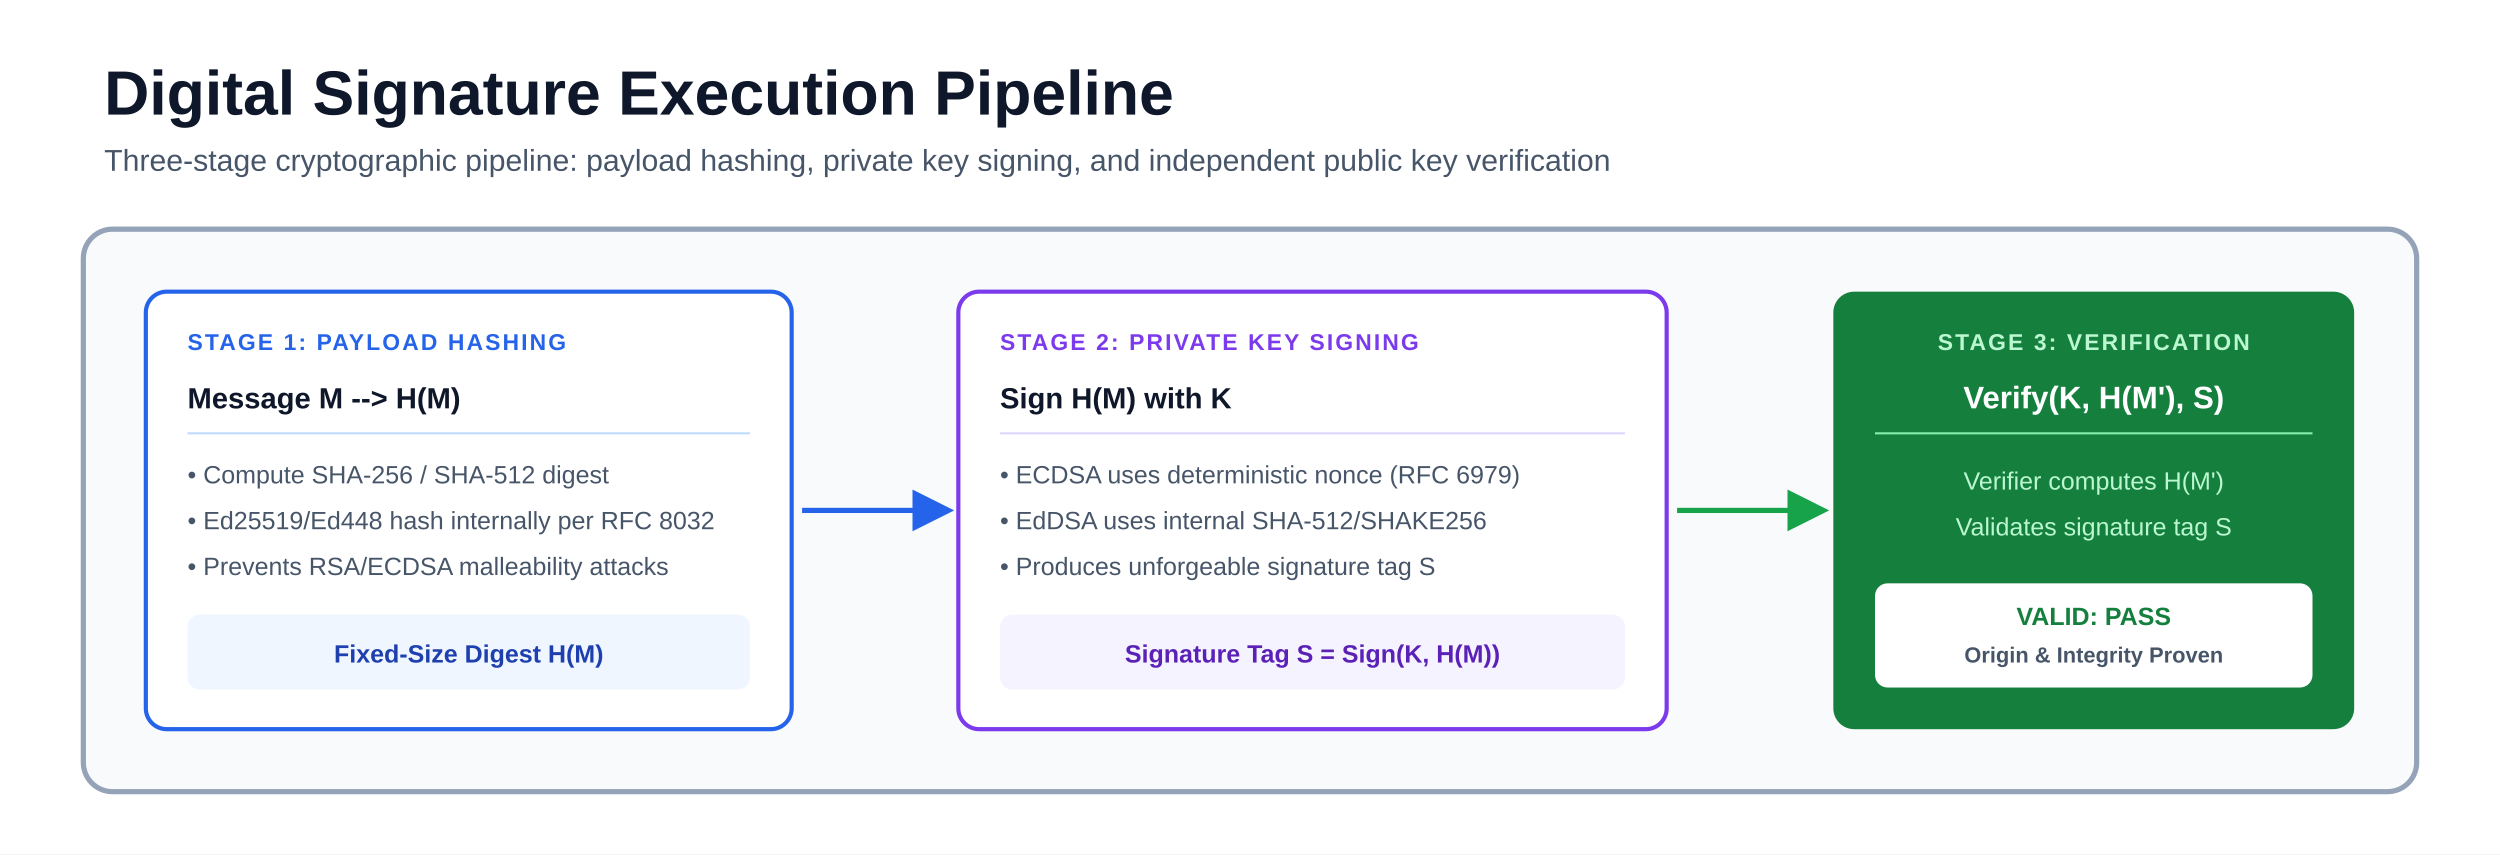
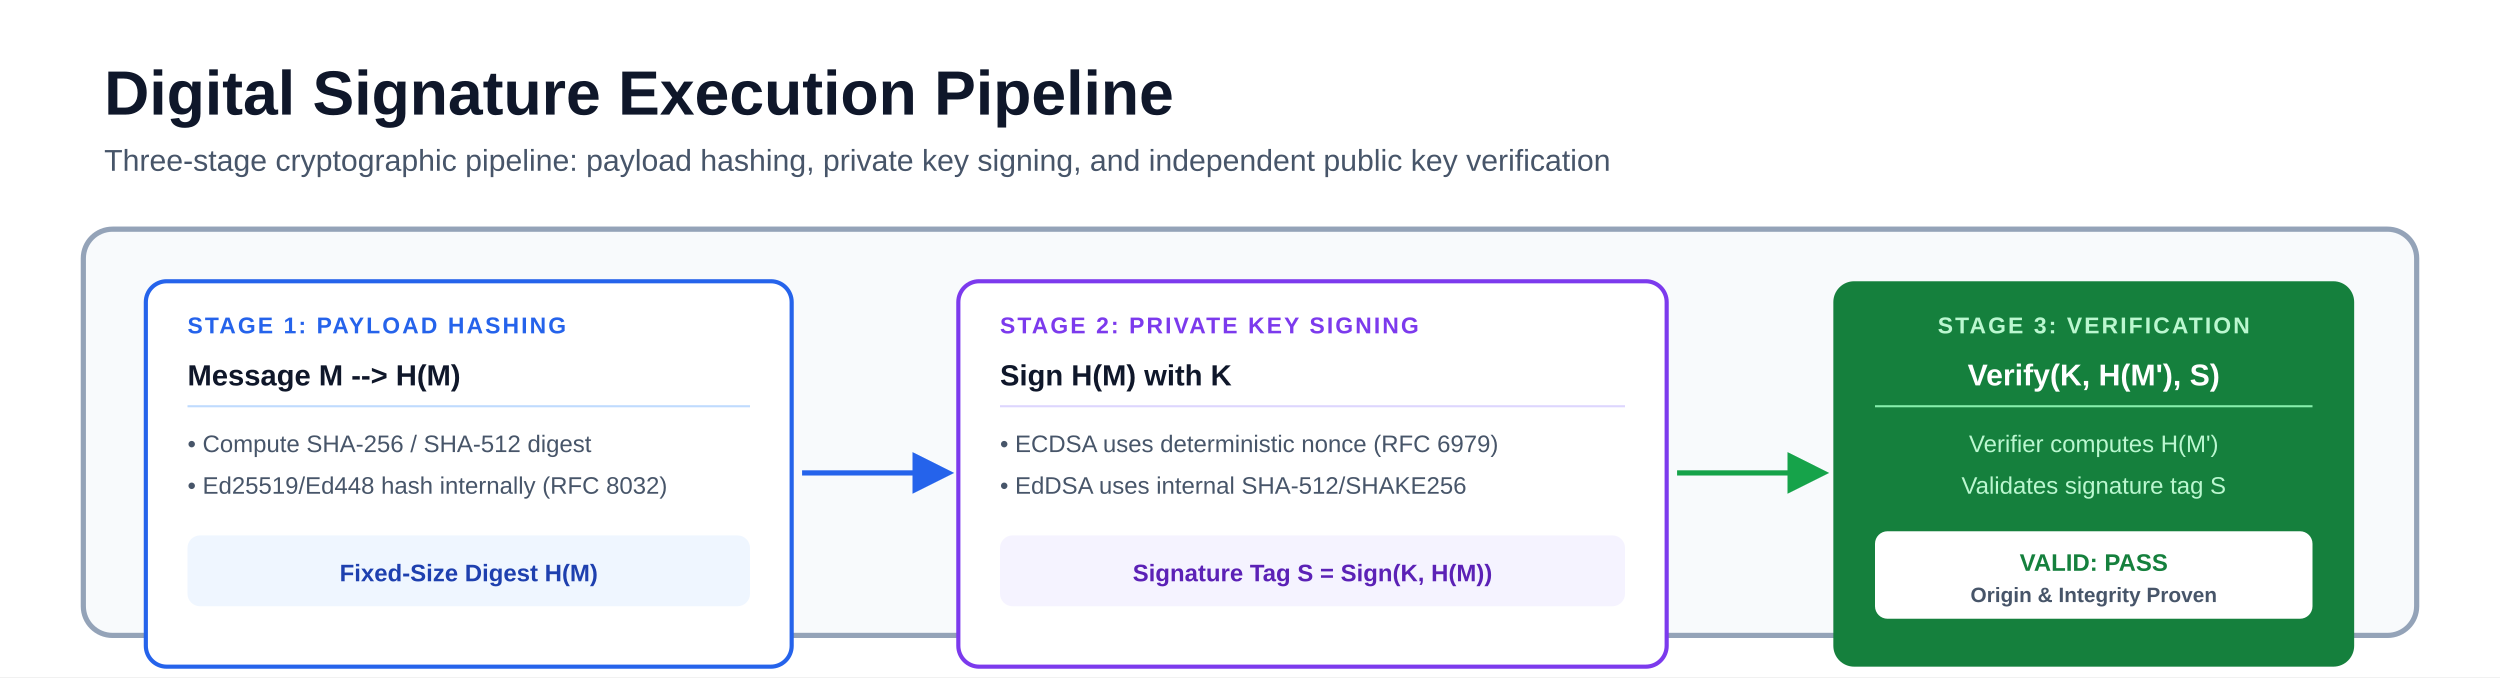
- <svg xmlns="http://www.w3.org/2000/svg" viewBox="0 0 1200 410" font-family="-apple-system, BlinkMacSystemFont, 'Segoe UI', Arial, sans-serif">
-   <rect width="1200" height="410" fill="#ffffff" />
+ <svg xmlns="http://www.w3.org/2000/svg" viewBox="0 0 1200 325" font-family="-apple-system, BlinkMacSystemFont, 'Segoe UI', Arial, sans-serif">
+   <rect width="1200" height="325" fill="#ffffff" />
  <defs>
    <marker id="arrow-blue" viewBox="0 0 10 10" refX="8.5" refY="5" markerWidth="8" markerHeight="8" orient="auto">
      <path d="M0 0 L10 5 L0 10Z" fill="#2563eb" />
    </marker>
    <marker id="arrow-green" viewBox="0 0 10 10" refX="8.5" refY="5" markerWidth="8" markerHeight="8" orient="auto">
      <path d="M0 0 L10 5 L0 10Z" fill="#16a34a" />
    </marker>
  </defs>
  <text x="50" y="55" font-size="30" font-weight="850" fill="#0f172a">Digital Signature Execution Pipeline</text>
  <text x="50" y="82" font-size="14.5" fill="#475569">Three-stage cryptographic pipeline: payload hashing, private key signing, and independent public key verification</text>
-   <rect x="40" y="110" width="1120" height="270" rx="14" fill="#f8fafc" stroke="#94a3b8" stroke-width="2.5" />
-   <rect x="70" y="140" width="310" height="210" rx="10" fill="#ffffff" stroke="#2563eb" stroke-width="2" />
-   <text x="90" y="168" font-size="11" font-weight="900" letter-spacing="1" fill="#2563eb">STAGE 1: PAYLOAD HASHING</text>
-   <text x="90" y="196" font-size="14" font-weight="800" fill="#0f172a">Message M --&gt; H(M)</text>
-   <line x1="90" y1="208" x2="360" y2="208" stroke="#bfdbfe" stroke-width="1" />
-   <text x="90" y="232" font-size="12" fill="#475569">• Compute SHA-256 / SHA-512 digest</text>
-   <text x="90" y="254" font-size="12" fill="#475569">• Ed25519/Ed448 hash internally per RFC 8032</text>
-   <text x="90" y="276" font-size="12" fill="#475569">• Prevents RSA/ECDSA malleability attacks</text>
-   <rect x="90" y="295" width="270" height="36" rx="6" fill="#eff6ff" />
-   <text x="225" y="318" font-size="12" font-weight="800" fill="#1e40af" text-anchor="middle">Fixed-Size Digest H(M)</text>
-   <path d="M 385 245 L 455 245" fill="none" stroke="#2563eb" stroke-width="2.5" marker-end="url(#arrow-blue)" />
-   <rect x="460" y="140" width="340" height="210" rx="10" fill="#ffffff" stroke="#7c3aed" stroke-width="2" />
-   <text x="480" y="168" font-size="11" font-weight="900" letter-spacing="1" fill="#7c3aed">STAGE 2: PRIVATE KEY SIGNING</text>
-   <text x="480" y="196" font-size="14" font-weight="800" fill="#0f172a">Sign H(M) with K<sub>priv</sub>
+   <rect x="40" y="110" width="1120" height="195" rx="14" fill="#f8fafc" stroke="#94a3b8" stroke-width="2.5" />
+   <rect x="70" y="135" width="310" height="185" rx="10" fill="#ffffff" stroke="#2563eb" stroke-width="2" />
+   <text x="90" y="160" font-size="11" font-weight="900" letter-spacing="1" fill="#2563eb">STAGE 1: PAYLOAD HASHING</text>
+   <text x="90" y="185" font-size="14" font-weight="800" fill="#0f172a">Message M --&gt; H(M)</text>
+   <line x1="90" y1="195" x2="360" y2="195" stroke="#bfdbfe" stroke-width="1" />
+   <text x="90" y="217" font-size="11.5" fill="#475569">• Compute SHA-256 / SHA-512 digest</text>
+   <text x="90" y="237" font-size="11.5" fill="#475569">• Ed25519/Ed448 hash internally (RFC 8032)</text>
+   <rect x="90" y="257" width="270" height="34" rx="6" fill="#eff6ff" />
+   <text x="225" y="279" font-size="11.5" font-weight="800" fill="#1e40af" text-anchor="middle">Fixed-Size Digest H(M)</text>
+   <path d="M 385 227 L 455 227" fill="none" stroke="#2563eb" stroke-width="2.5" marker-end="url(#arrow-blue)" />
+   <rect x="460" y="135" width="340" height="185" rx="10" fill="#ffffff" stroke="#7c3aed" stroke-width="2" />
+   <text x="480" y="160" font-size="11" font-weight="900" letter-spacing="1" fill="#7c3aed">STAGE 2: PRIVATE KEY SIGNING</text>
+   <text x="480" y="185" font-size="14" font-weight="800" fill="#0f172a">Sign H(M) with K<sub>priv</sub>
  </text>
-   <line x1="480" y1="208" x2="780" y2="208" stroke="#ddd6fe" stroke-width="1" />
-   <text x="480" y="232" font-size="12" fill="#475569">• ECDSA uses deterministic nonce (RFC 6979)</text>
-   <text x="480" y="254" font-size="12" fill="#475569">• EdDSA uses internal SHA-512/SHAKE256</text>
-   <text x="480" y="276" font-size="12" fill="#475569">• Produces unforgeable signature tag S</text>
-   <rect x="480" y="295" width="300" height="36" rx="6" fill="#f5f3ff" />
-   <text x="630" y="318" font-size="12" font-weight="800" fill="#5b21b6" text-anchor="middle">Signature Tag S = Sign(K<sub>priv</sub>, H(M))</text>
-   <path d="M 805 245 L 875 245" fill="none" stroke="#16a34a" stroke-width="2.5" marker-end="url(#arrow-green)" />
-   <rect x="880" y="140" width="250" height="210" rx="10" fill="#15803d" />
-   <text x="1005" y="168" font-size="11" font-weight="900" letter-spacing="1" fill="#bbf7d0" text-anchor="middle">STAGE 3: VERIFICATION</text>
-   <text x="1005" y="196" font-size="15" font-weight="800" fill="#ffffff" text-anchor="middle">Verify(K<sub>pub</sub>, H(M'), S)</text>
-   <line x1="900" y1="208" x2="1110" y2="208" stroke="#86efac" stroke-width="1" />
-   <text x="1005" y="235" font-size="12" fill="#bbf7d0" text-anchor="middle">Verifier computes H(M')</text>
-   <text x="1005" y="257" font-size="12" fill="#bbf7d0" text-anchor="middle">Validates signature tag S</text>
-   <rect x="900" y="280" width="210" height="50" rx="6" fill="#ffffff" />
-   <text x="1005" y="300" font-size="12" font-weight="900" fill="#15803d" text-anchor="middle">VALID: PASS</text>
-   <text x="1005" y="318" font-size="10.5" font-weight="600" fill="#475569" text-anchor="middle">Origin &amp; Integrity Proven</text>
+   <line x1="480" y1="195" x2="780" y2="195" stroke="#ddd6fe" stroke-width="1" />
+   <text x="480" y="217" font-size="11.5" fill="#475569">• ECDSA uses deterministic nonce (RFC 6979)</text>
+   <text x="480" y="237" font-size="11.5" fill="#475569">• EdDSA uses internal SHA-512/SHAKE256</text>
+   <rect x="480" y="257" width="300" height="34" rx="6" fill="#f5f3ff" />
+   <text x="630" y="279" font-size="11.5" font-weight="800" fill="#5b21b6" text-anchor="middle">Signature Tag S = Sign(K<sub>priv</sub>, H(M))</text>
+   <path d="M 805 227 L 875 227" fill="none" stroke="#16a34a" stroke-width="2.5" marker-end="url(#arrow-green)" />
+   <rect x="880" y="135" width="250" height="185" rx="10" fill="#15803d" />
+   <text x="1005" y="160" font-size="11" font-weight="900" letter-spacing="1" fill="#bbf7d0" text-anchor="middle">STAGE 3: VERIFICATION</text>
+   <text x="1005" y="185" font-size="14.5" font-weight="800" fill="#ffffff" text-anchor="middle">Verify(K<sub>pub</sub>, H(M'), S)</text>
+   <line x1="900" y1="195" x2="1110" y2="195" stroke="#86efac" stroke-width="1" />
+   <text x="1005" y="217" font-size="11.5" fill="#bbf7d0" text-anchor="middle">Verifier computes H(M')</text>
+   <text x="1005" y="237" font-size="11.5" fill="#bbf7d0" text-anchor="middle">Validates signature tag S</text>
+   <rect x="900" y="255" width="210" height="42" rx="6" fill="#ffffff" />
+   <text x="1005" y="274" font-size="11.5" font-weight="900" fill="#15803d" text-anchor="middle">VALID: PASS</text>
+   <text x="1005" y="289" font-size="10" font-weight="600" fill="#475569" text-anchor="middle">Origin &amp; Integrity Proven</text>
</svg>
